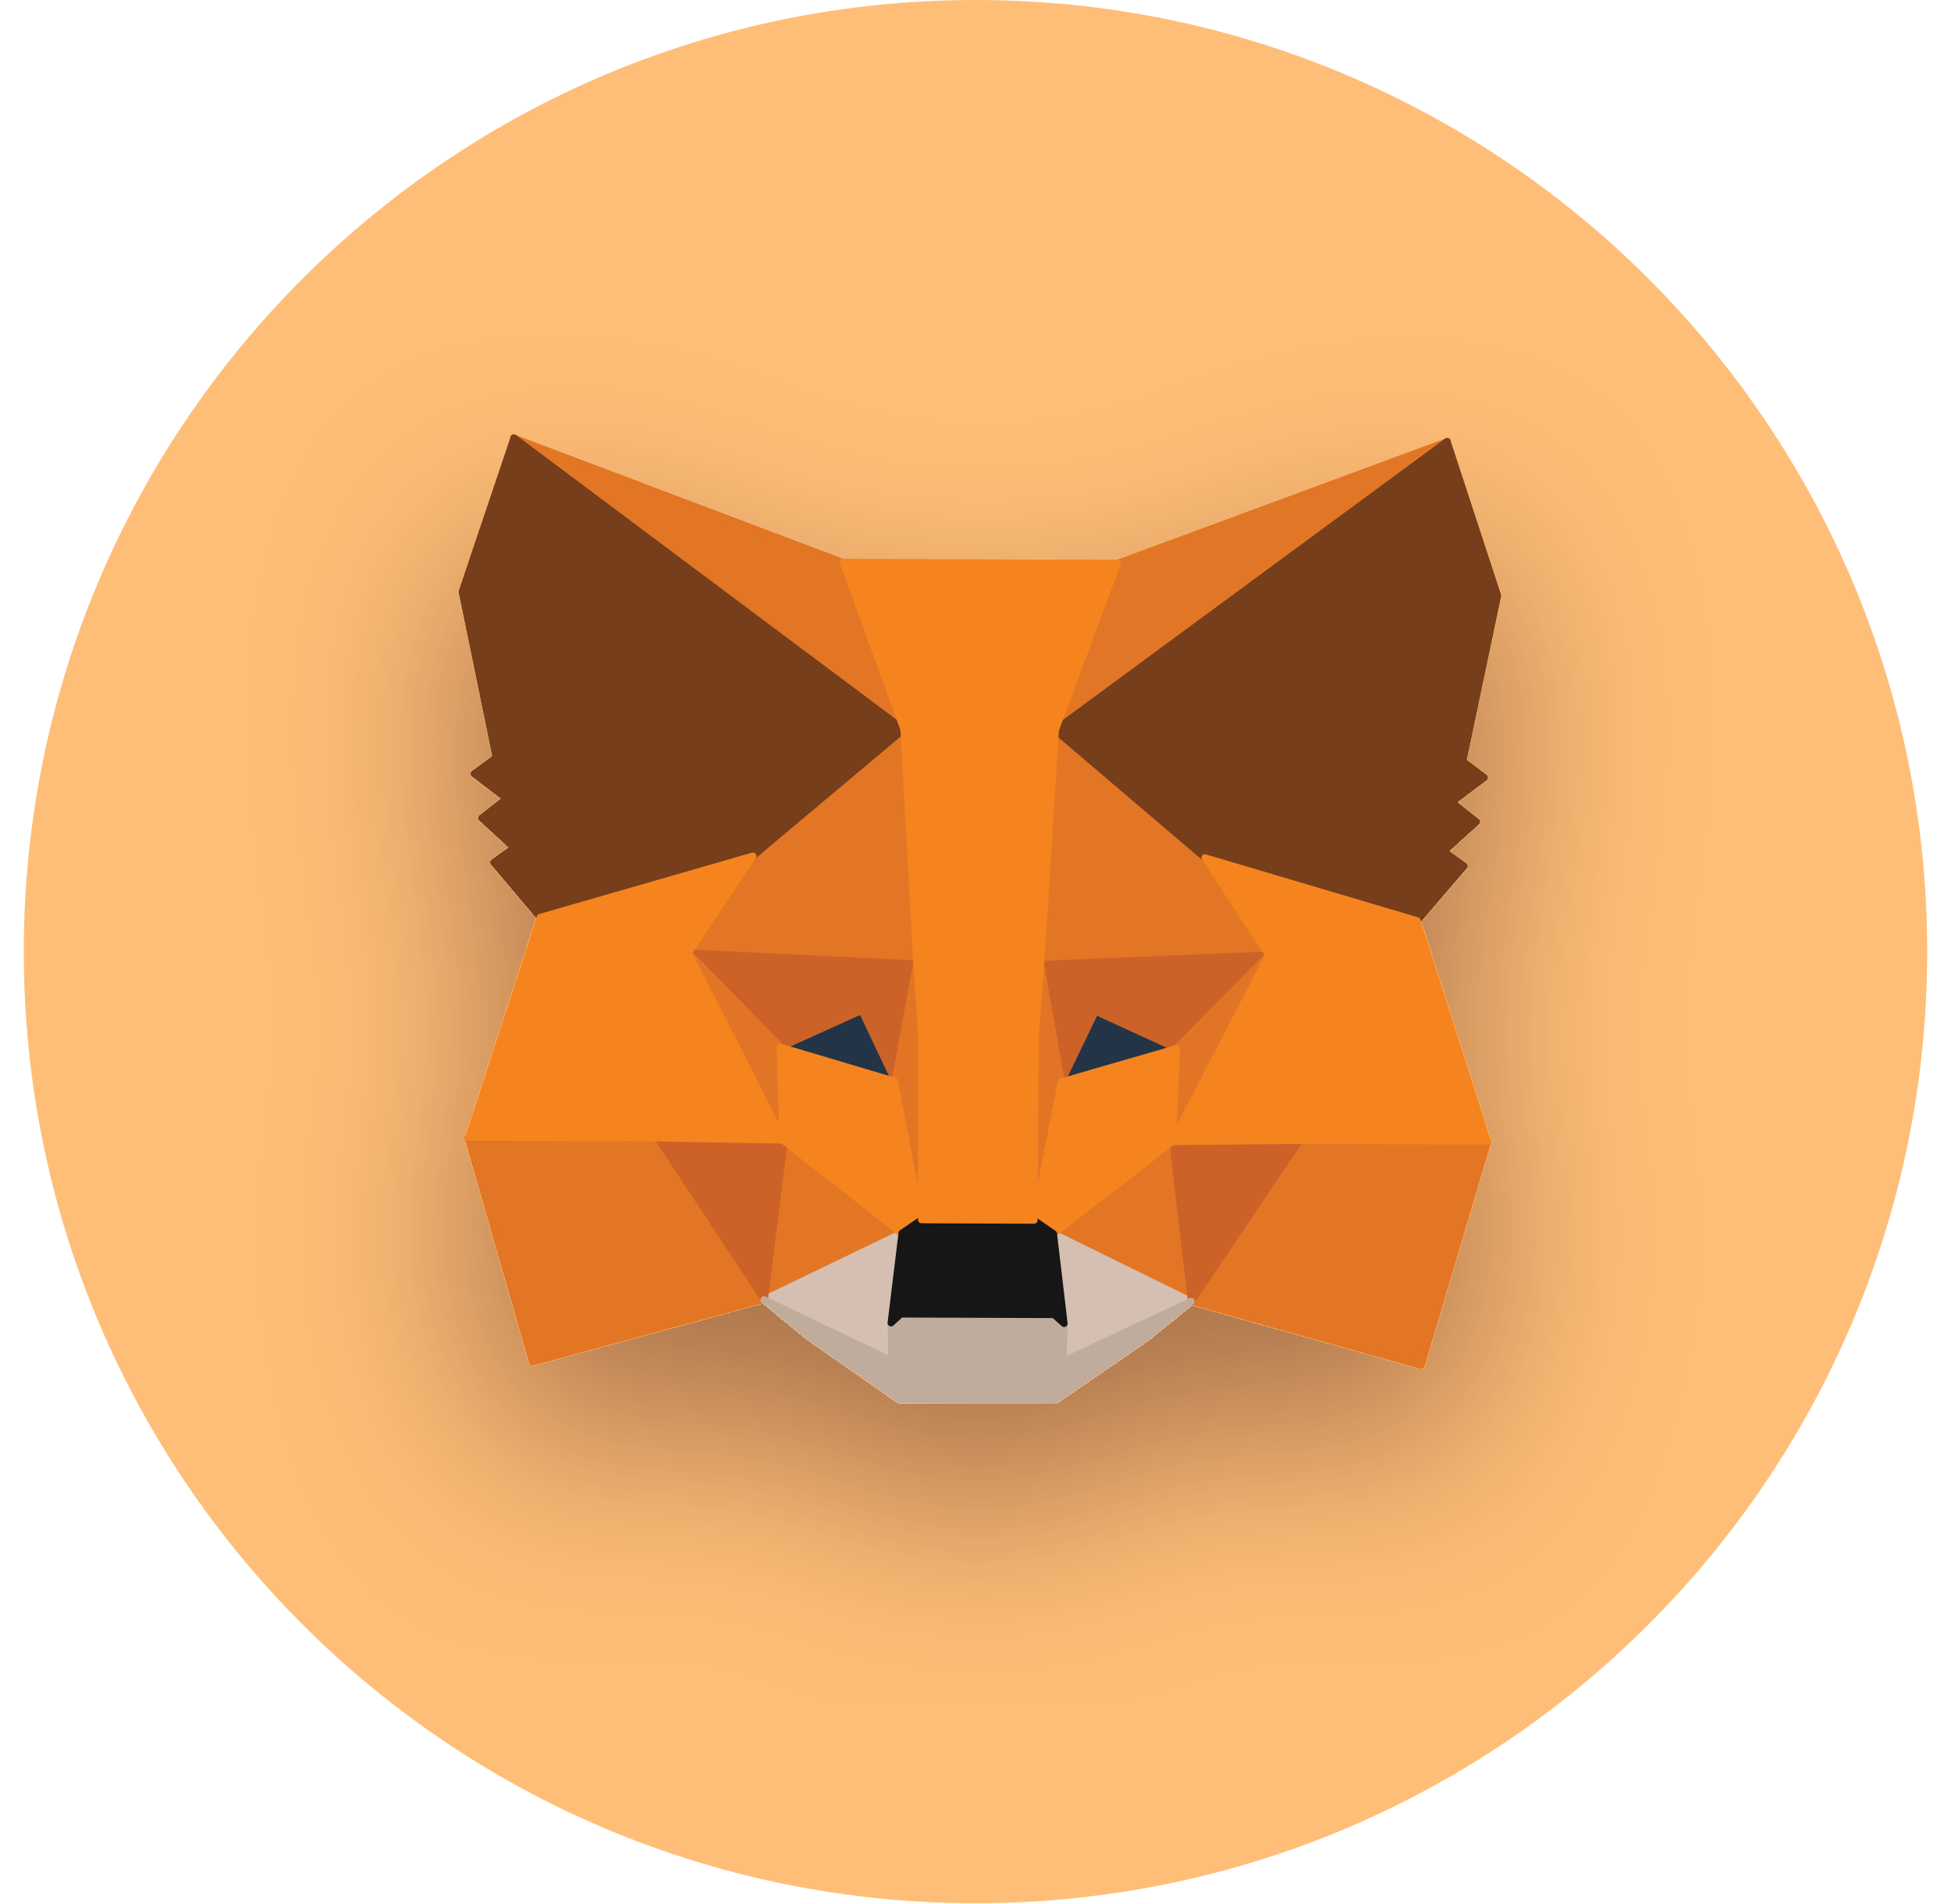
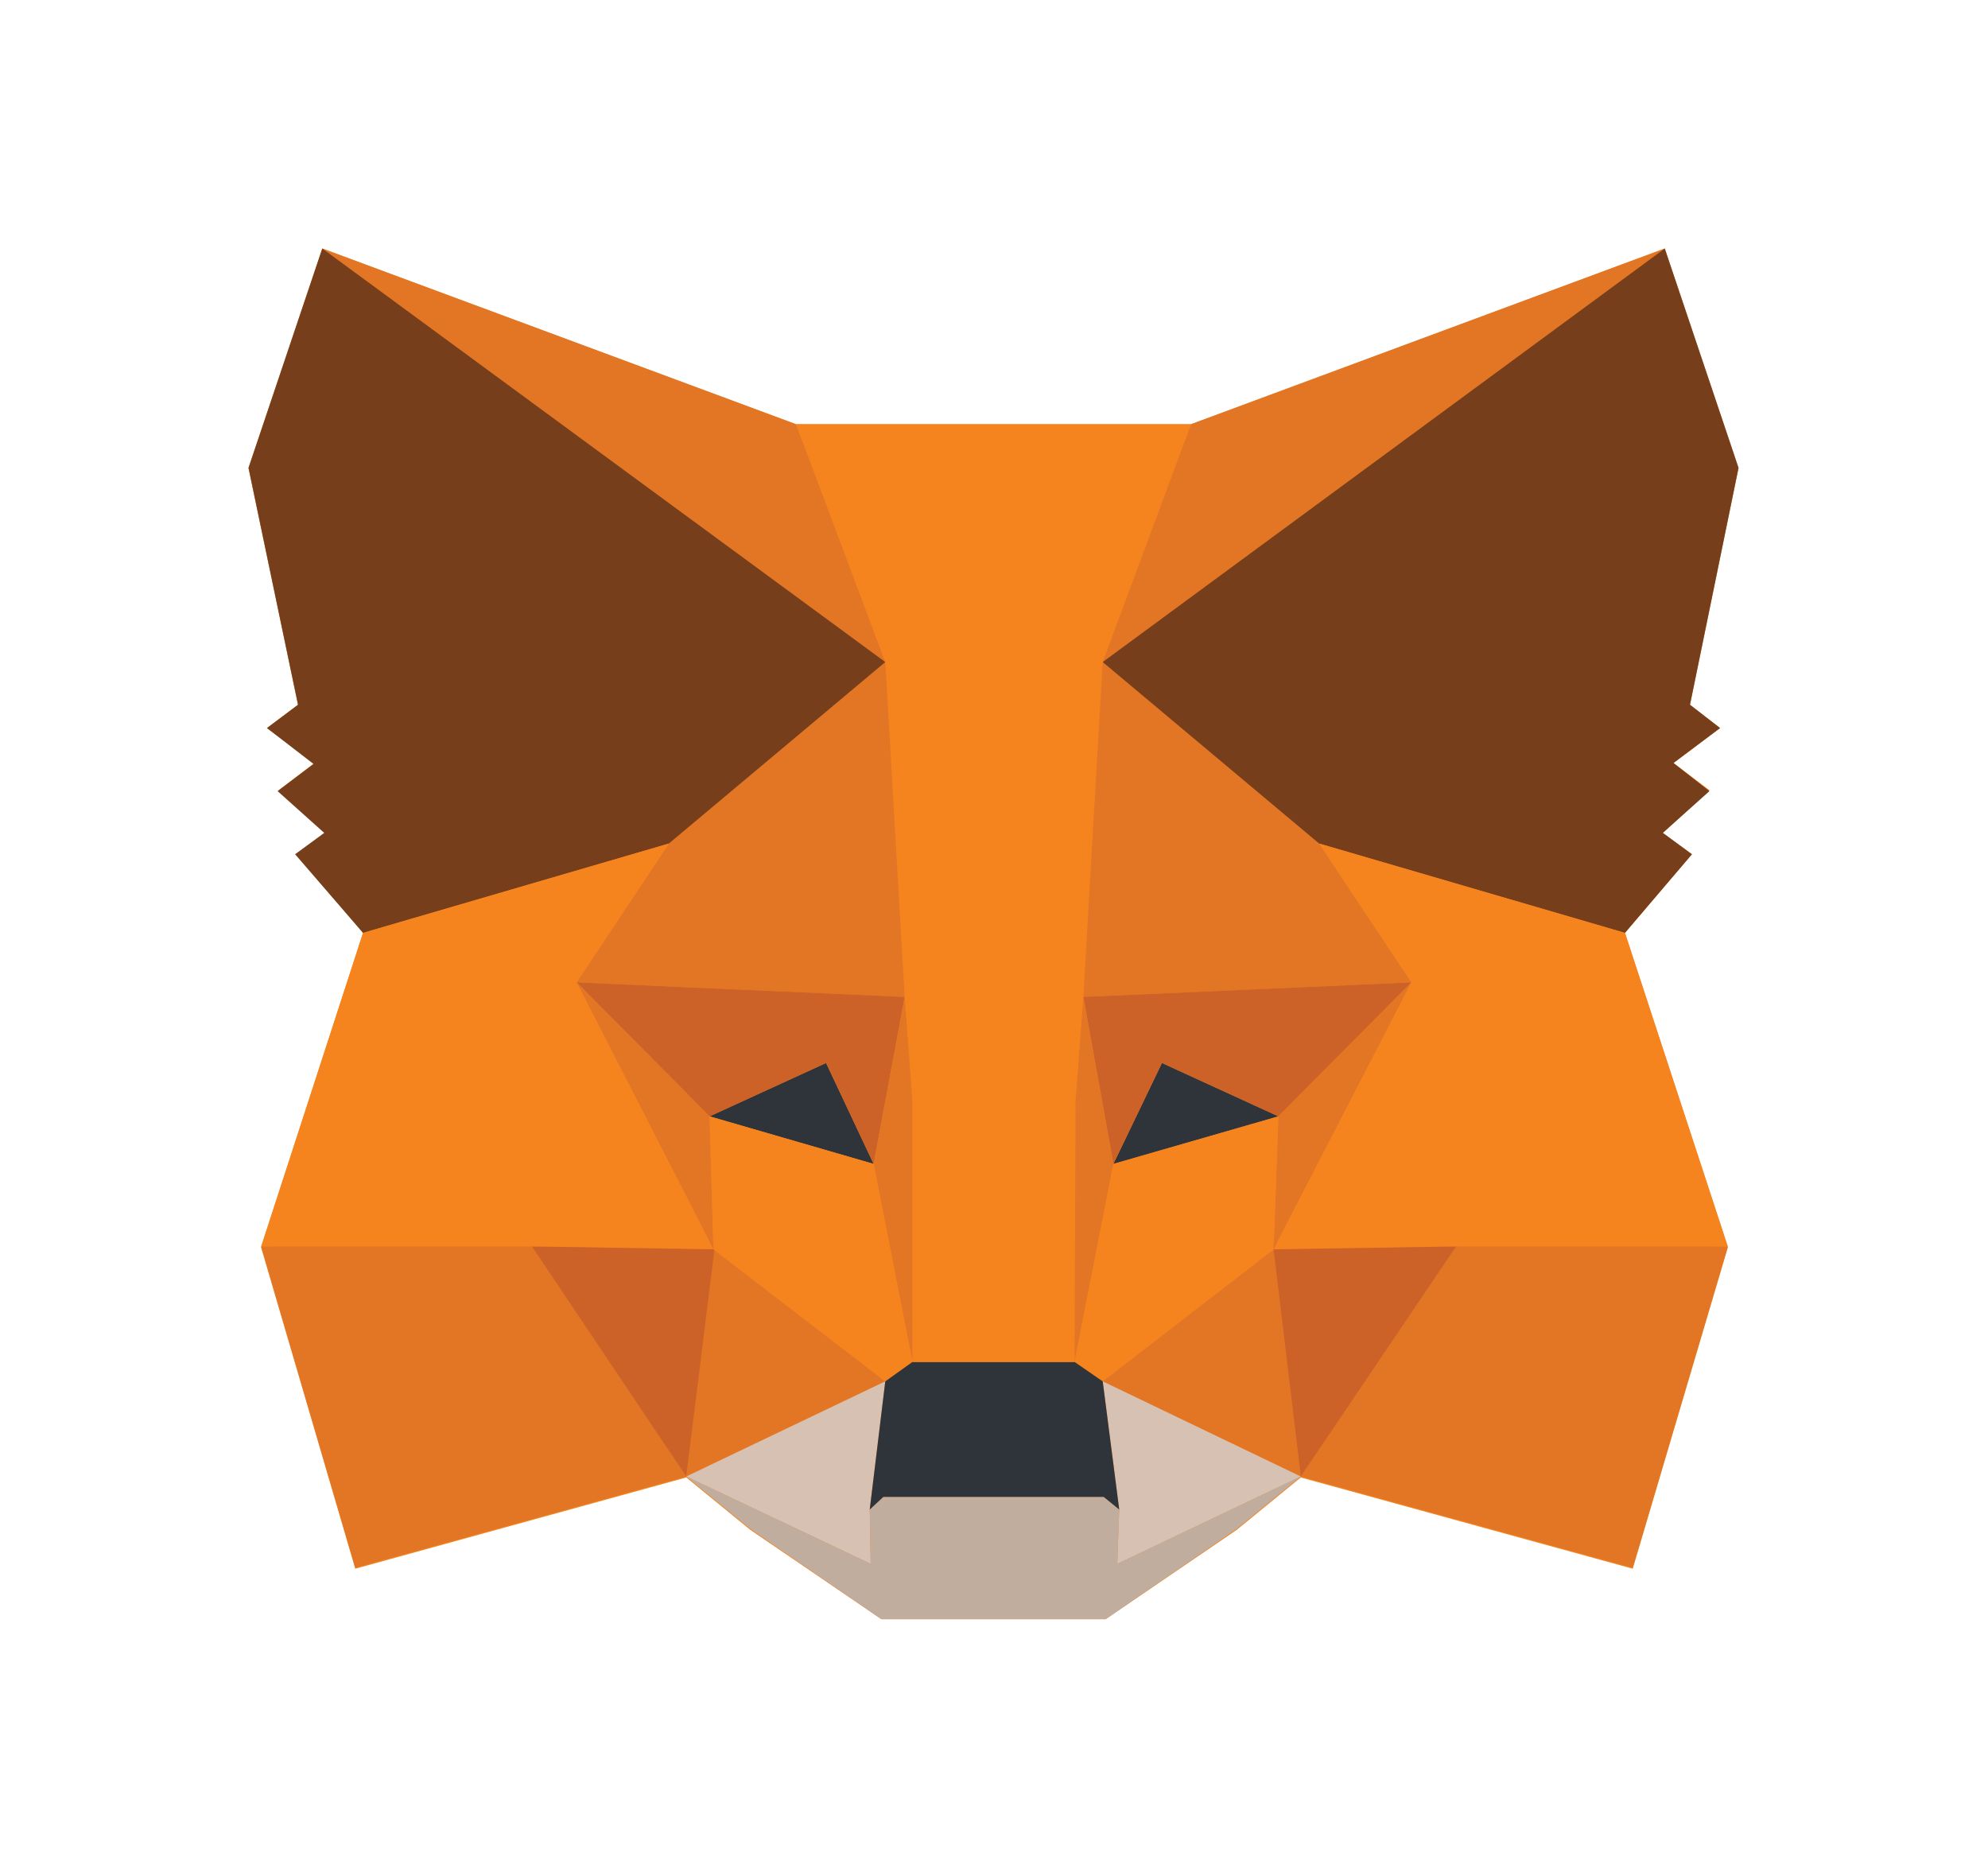
- <svg xmlns="http://www.w3.org/2000/svg" width="41" height="40" viewBox="0 0 41 40" fill="none">
-   <rect width="40" height="40" x=".5" fill="#FFBE77" rx="20" />
-   <g stroke-linecap="round" stroke-linejoin="round" stroke-width=".146" filter="url(#a)">
-     <path fill="#E17726" stroke="#E17726" d="m30.42 9.276-8.532 6.278 1.594-3.717 6.937-2.561Z" />
-     <path fill="#E27625" stroke="#E27625" d="m10.791 9.202 8.407 6.401-1.488-3.788-6.919-2.613Z" />
-     <path fill="#E27625" stroke="#E27625" d="M27.308 23.891 25.03 27.35l4.838 1.35 1.402-4.717-3.963-.092Z" />
-     <path fill="#E27625" stroke="#E27625" d="m9.83 23.903 1.358 4.727 4.848-1.314-2.242-3.475-3.964.062Z" />
-     <path fill="#E27625" stroke="#E27625" d="m15.817 17.99-1.357 2.036 4.8.231-.144-5.167-3.3 2.9Z" />
-     <path fill="#E27625" stroke="#E27625" d="m25.334 18.026-3.328-2.984-.131 5.226 4.801-.196-1.341-2.046Z" />
-     <path fill="#E27625" stroke="#E27625" d="m16.049 27.316 2.902-1.4-2.488-1.955-.414 3.355Z" />
-     <path fill="#E27625" stroke="#E27625" d="m22.139 25.93 2.89 1.42-.388-3.358-2.502 1.937Z" />
-     <path fill="#D5BFB2" stroke="#D5BFB2" d="m25.029 27.35-2.891-1.421.223 1.888-.028.794 2.696-1.262Z" />
-     <path fill="#D5BFB2" stroke="#D5BFB2" d="m16.05 27.316 2.687 1.282-.014-.795.23-1.886-2.902 1.399Z" />
-     <path fill="#233447" stroke="#233447" d="m18.813 22.723-2.406-.717 1.702-.771.704 1.488Z" />
-     <path fill="#233447" stroke="#233447" d="m22.302 22.736.715-1.483 1.705.784-2.42.699Z" />
-     <path fill="#CC6228" stroke="#CC6228" d="m16.064 27.316.432-3.466-2.674.067 2.242 3.4Z" />
-     <path fill="#CC6228" stroke="#CC6228" d="m24.631 23.882.406 3.469 2.276-3.383-2.682-.086Z" />
-     <path fill="#CC6228" stroke="#CC6228" d="m26.672 20.071-4.801.196.435 2.468.715-1.482 1.705.783 1.946-1.965Z" />
-     <path fill="#CC6228" stroke="#CC6228" d="m16.407 22.006 1.703-.77.703 1.487.454-2.465-4.8-.232 1.94 1.98Z" />
-     <path fill="#E27525" stroke="#E27525" d="m14.467 20.026 2.001 3.936-.06-1.956-1.941-1.98Z" />
-     <path fill="#E27525" stroke="#E27525" d="m24.717 22.037-.083 1.955 2.03-3.92-1.947 1.965Z" />
-     <path fill="#E27525" stroke="#E27525" d="m19.263 20.257-.454 2.465.553 2.914.134-3.833-.233-1.546Z" />
-     <path fill="#E27525" stroke="#E27525" d="m21.868 20.267-.236 1.536.096 3.842.575-2.91-.435-2.468Z" />
-     <path fill="#F5841F" stroke="#F5841F" d="m22.306 22.736-.575 2.91.409.283 2.502-1.937.083-1.955-2.42.7Z" />
-     <path fill="#F5841F" stroke="#F5841F" d="m16.392 22.005.061 1.956 2.487 1.956.411-.28-.553-2.915-2.406-.717Z" />
-     <path fill="#C0AC9D" stroke="#C0AC9D" d="m22.338 28.611.028-.794-.212-.188-3.22-.012-.206.187.014.794-2.686-1.282.937.771 1.908 1.331 3.271.013 1.919-1.317.942-.765-2.695 1.262Z" />
-     <path fill="#161616" stroke="#161616" d="m22.14 25.93-.409-.284-2.366-.009-.41.28-.23 1.887.205-.187 3.221.012.212.188-.223-1.888Z" />
-     <path fill="#763E1A" stroke="#763E1A" d="m30.745 15.998.73-3.48-1.063-3.241-8.24 6.066 3.15 2.684 4.462 1.324.987-1.15-.426-.308.686-.622-.52-.411.685-.518-.451-.344Z" />
-     <path fill="#763E1A" stroke="#763E1A" d="m9.71 12.435.714 3.486-.463.34.681.523-.522.408.681.627-.428.305.978 1.157 4.472-1.29 3.17-2.661L10.8 9.202 9.71 12.435Z" />
-     <path fill="#F5841F" stroke="#F5841F" d="m29.782 19.35-4.462-1.324 1.342 2.047-2.03 3.92 2.665-.024 3.963.014-1.478-4.633Z" />
-     <path fill="#F5841F" stroke="#F5841F" d="m15.823 17.99-4.472 1.29-1.504 4.622 3.964.015 2.656.044-2.001-3.935 1.357-2.036Z" />
-     <path fill="#F5841F" stroke="#F5841F" d="m21.872 20.267.308-4.926 1.303-3.505-5.765-.021 1.277 3.514.272 4.928.105 1.554-.006 3.825 2.366.01.023-3.826.117-1.553Z" />
+ <svg xmlns="http://www.w3.org/2000/svg" version="1.1" x="0px" y="0px" viewBox="0 0 204.8 192.4" style="enable-background:new 0 0 204.8 192.4;" xml:space="preserve">
+   <style type="text/css">
+ 	.st0{display:none;}
+ 	.st1{fill:#F5841F;}
+ 	.st2{fill:#E27625;}
+ 	.st3{fill:#D7C1B3;}
+ 	.st4{fill:#2F343B;}
+ 	.st5{fill:#CC6228;}
+ 	.st6{fill:#C0AD9E;}
+ 	.st7{fill:#763E1A;}
+ </style>
+   <g id="bg_x28_do_not_export_x29_" class="st0">
+ </g>
+   <g id="MM_Head_background__x28_Do_not_edit_x29_">
+     <g>
+       <path class="st1" d="M167.4,96.1l6.9-8.1l-3-2.2l4.8-4.4l-3.7-2.8l4.8-3.6l-3.1-2.4l5-24.4l-7.6-22.6 M171.5,25.6l-48.8,18.1l0,0    l0,0H82l0,0L33.2,25.6l0.3,0.2l-0.3-0.2l-7.6,22.6l5.1,24.4L27.5,75l4.9,3.6l-3.7,2.8l4.8,4.4l-3,2.2l6.9,8.1l-10.5,32.4h0l0,0    l9.7,33.1l34.1-9.4l0-0.1l0,0.1l0,0l0,0l0,0v0l0,0l0,0l0,0l6.6,5.4l13.5,9.2h23.1l13.5-9.2l6.6-5.4l0,0v0l0,0l0,0l34.2,9.4    l9.8-33.1l0,0h0l-10.6-32.4 M70.7,152.1L70.7,152.1L70.7,152.1" />
+     </g>
  </g>
-   <defs>
-     <filter id="a" width="30.511" height="28.974" x="5.338" y="6.829" color-interpolation-filters="sRGB" filterUnits="userSpaceOnUse">
-       <feFlood flood-opacity="0" result="BackgroundImageFix" />
-       <feColorMatrix in="SourceAlpha" result="hardAlpha" values="0 0 0 0 0 0 0 0 0 0 0 0 0 0 0 0 0 0 127 0" />
-       <feOffset dy="2" />
-       <feGaussianBlur stdDeviation="2.15" />
-       <feComposite in2="hardAlpha" operator="out" />
-       <feColorMatrix values="0 0 0 0 0.236 0 0 0 0 0.08 0 0 0 0 0.08 0 0 0 0.45 0" />
-       <feBlend in2="BackgroundImageFix" result="effect1_dropShadow_34751_18487" />
-       <feBlend in="SourceGraphic" in2="effect1_dropShadow_34751_18487" result="shape" />
-     </filter>
-   </defs>
+   <g id="Logos">
+     <g>
+       <polygon class="st2" points="171.5,25.6 111.6,69.7 122.7,43.7   " />
+       <polygon class="st2" points="33.2,25.6 92.6,70.1 82,43.7   " />
+       <polygon class="st2" points="150,127.9 134,152.1 168.2,161.5 178,128.4   " />
+       <polygon class="st2" points="26.9,128.4 36.6,161.5 70.7,152.1 54.8,127.9   " />
+       <polygon class="st2" points="68.9,86.9 59.4,101.2 93.2,102.7 92.1,66.5   " />
+       <polygon class="st2" points="135.9,86.9 112.3,66.1 111.6,102.7 145.4,101.2   " />
+       <polygon class="st2" points="70.7,152.1 91.2,142.3 73.5,128.7   " />
+       <polygon class="st2" points="113.6,142.3 134,152.1 131.2,128.7   " />
+       <polygon class="st3" points="134,152.1 113.6,142.3 115.3,155.5 115.1,161.1   " />
+       <polygon class="st3" points="70.7,152.1 89.7,161.1 89.6,155.5 91.2,142.3   " />
+       <polygon class="st4" points="90,119.9 73.1,115 85.1,109.5   " />
+       <polygon class="st4" points="114.7,119.9 119.7,109.5 131.7,115   " />
+       <polygon class="st5" points="70.7,152.1 73.7,127.9 54.8,128.4   " />
+       <polygon class="st5" points="131.1,127.9 134,152.1 150,128.4   " />
+       <polygon class="st5" points="145.4,101.2 111.6,102.7 114.7,119.9 119.7,109.5 131.7,115   " />
+       <polygon class="st5" points="73.1,115 85.1,109.5 90,119.9 93.2,102.7 59.4,101.2   " />
+       <polygon class="st2" points="59.4,101.2 73.5,128.7 73.1,115   " />
+       <polygon class="st2" points="131.7,115 131.2,128.7 145.4,101.2   " />
+       <polygon class="st2" points="93.2,102.7 90,119.9 94,140.3 94.9,113.5   " />
+       <polygon class="st2" points="111.6,102.7 109.9,113.4 110.7,140.3 114.7,119.9   " />
+       <polygon class="st1" points="114.7,119.9 110.7,140.3 113.6,142.3 131.2,128.7 131.7,115   " />
+       <polygon class="st1" points="73.1,115 73.5,128.7 91.2,142.3 94,140.3 90,119.9   " />
+       <polygon class="st6" points="115.1,161.1 115.3,155.5 113.7,154.2 91,154.2 89.6,155.5 89.7,161.1 70.7,152.1 77.3,157.5     90.8,166.8 113.9,166.8 127.4,157.5 134,152.1   " />
+       <polygon class="st4" points="113.6,142.3 110.7,140.3 94,140.3 91.2,142.3 89.6,155.5 91,154.2 113.7,154.2 115.3,155.5   " />
+       <polygon class="st7" points="174.1,72.6 179.1,48.2 171.5,25.6 113.6,68.2 135.9,86.9 167.4,96.1 174.3,88 171.3,85.8 176.1,81.5     172.4,78.6 177.2,75   " />
+       <polygon class="st7" points="25.6,48.2 30.7,72.6 27.5,75 32.3,78.7 28.6,81.5 33.4,85.8 30.4,88 37.4,96.1 68.9,86.9 91.2,68.2     33.2,25.6   " />
+       <polygon class="st1" points="167.4,96.1 135.9,86.9 145.4,101.2 131.2,128.7 150,128.4 178,128.4   " />
+       <polygon class="st1" points="68.9,86.9 37.4,96.1 26.9,128.4 54.8,128.4 73.5,128.7 59.4,101.2   " />
+       <polygon class="st1" points="111.6,102.7 113.6,68.2 122.7,43.7 82,43.7 91.2,68.2 93.2,102.7 94,113.5 94,140.3 110.7,140.3     110.8,113.5   " />
+     </g>
+   </g>
</svg>
